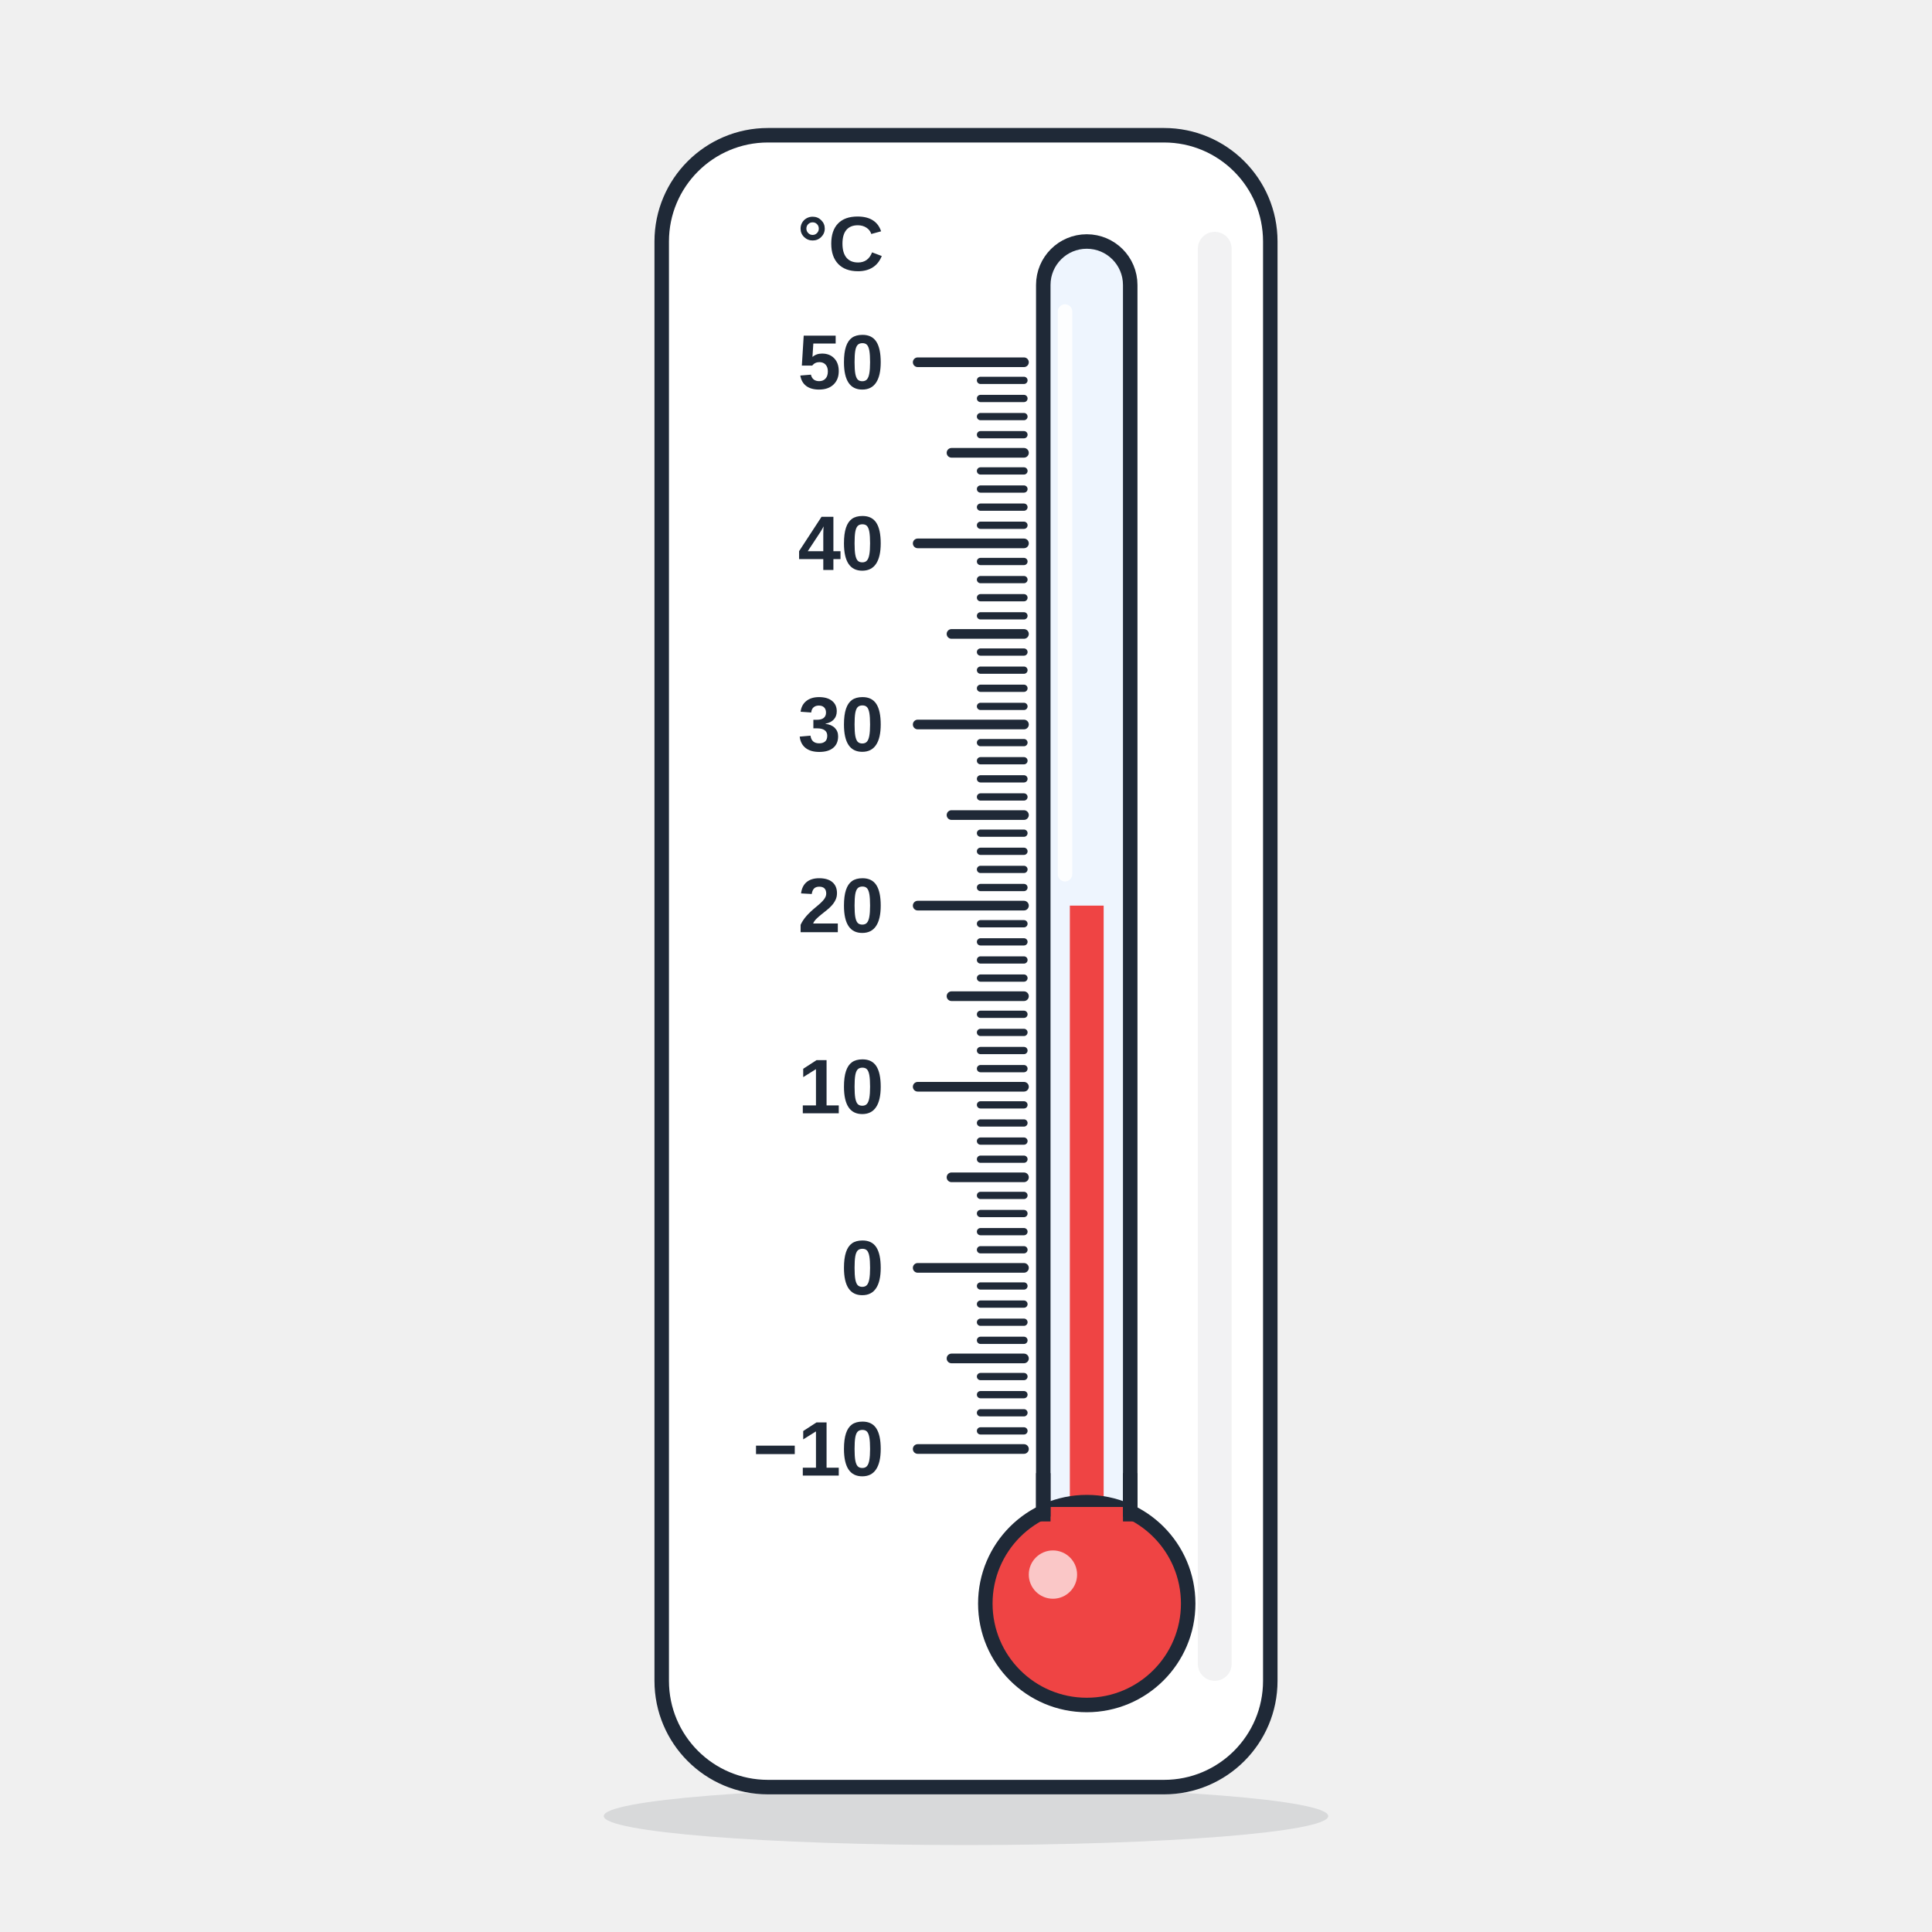
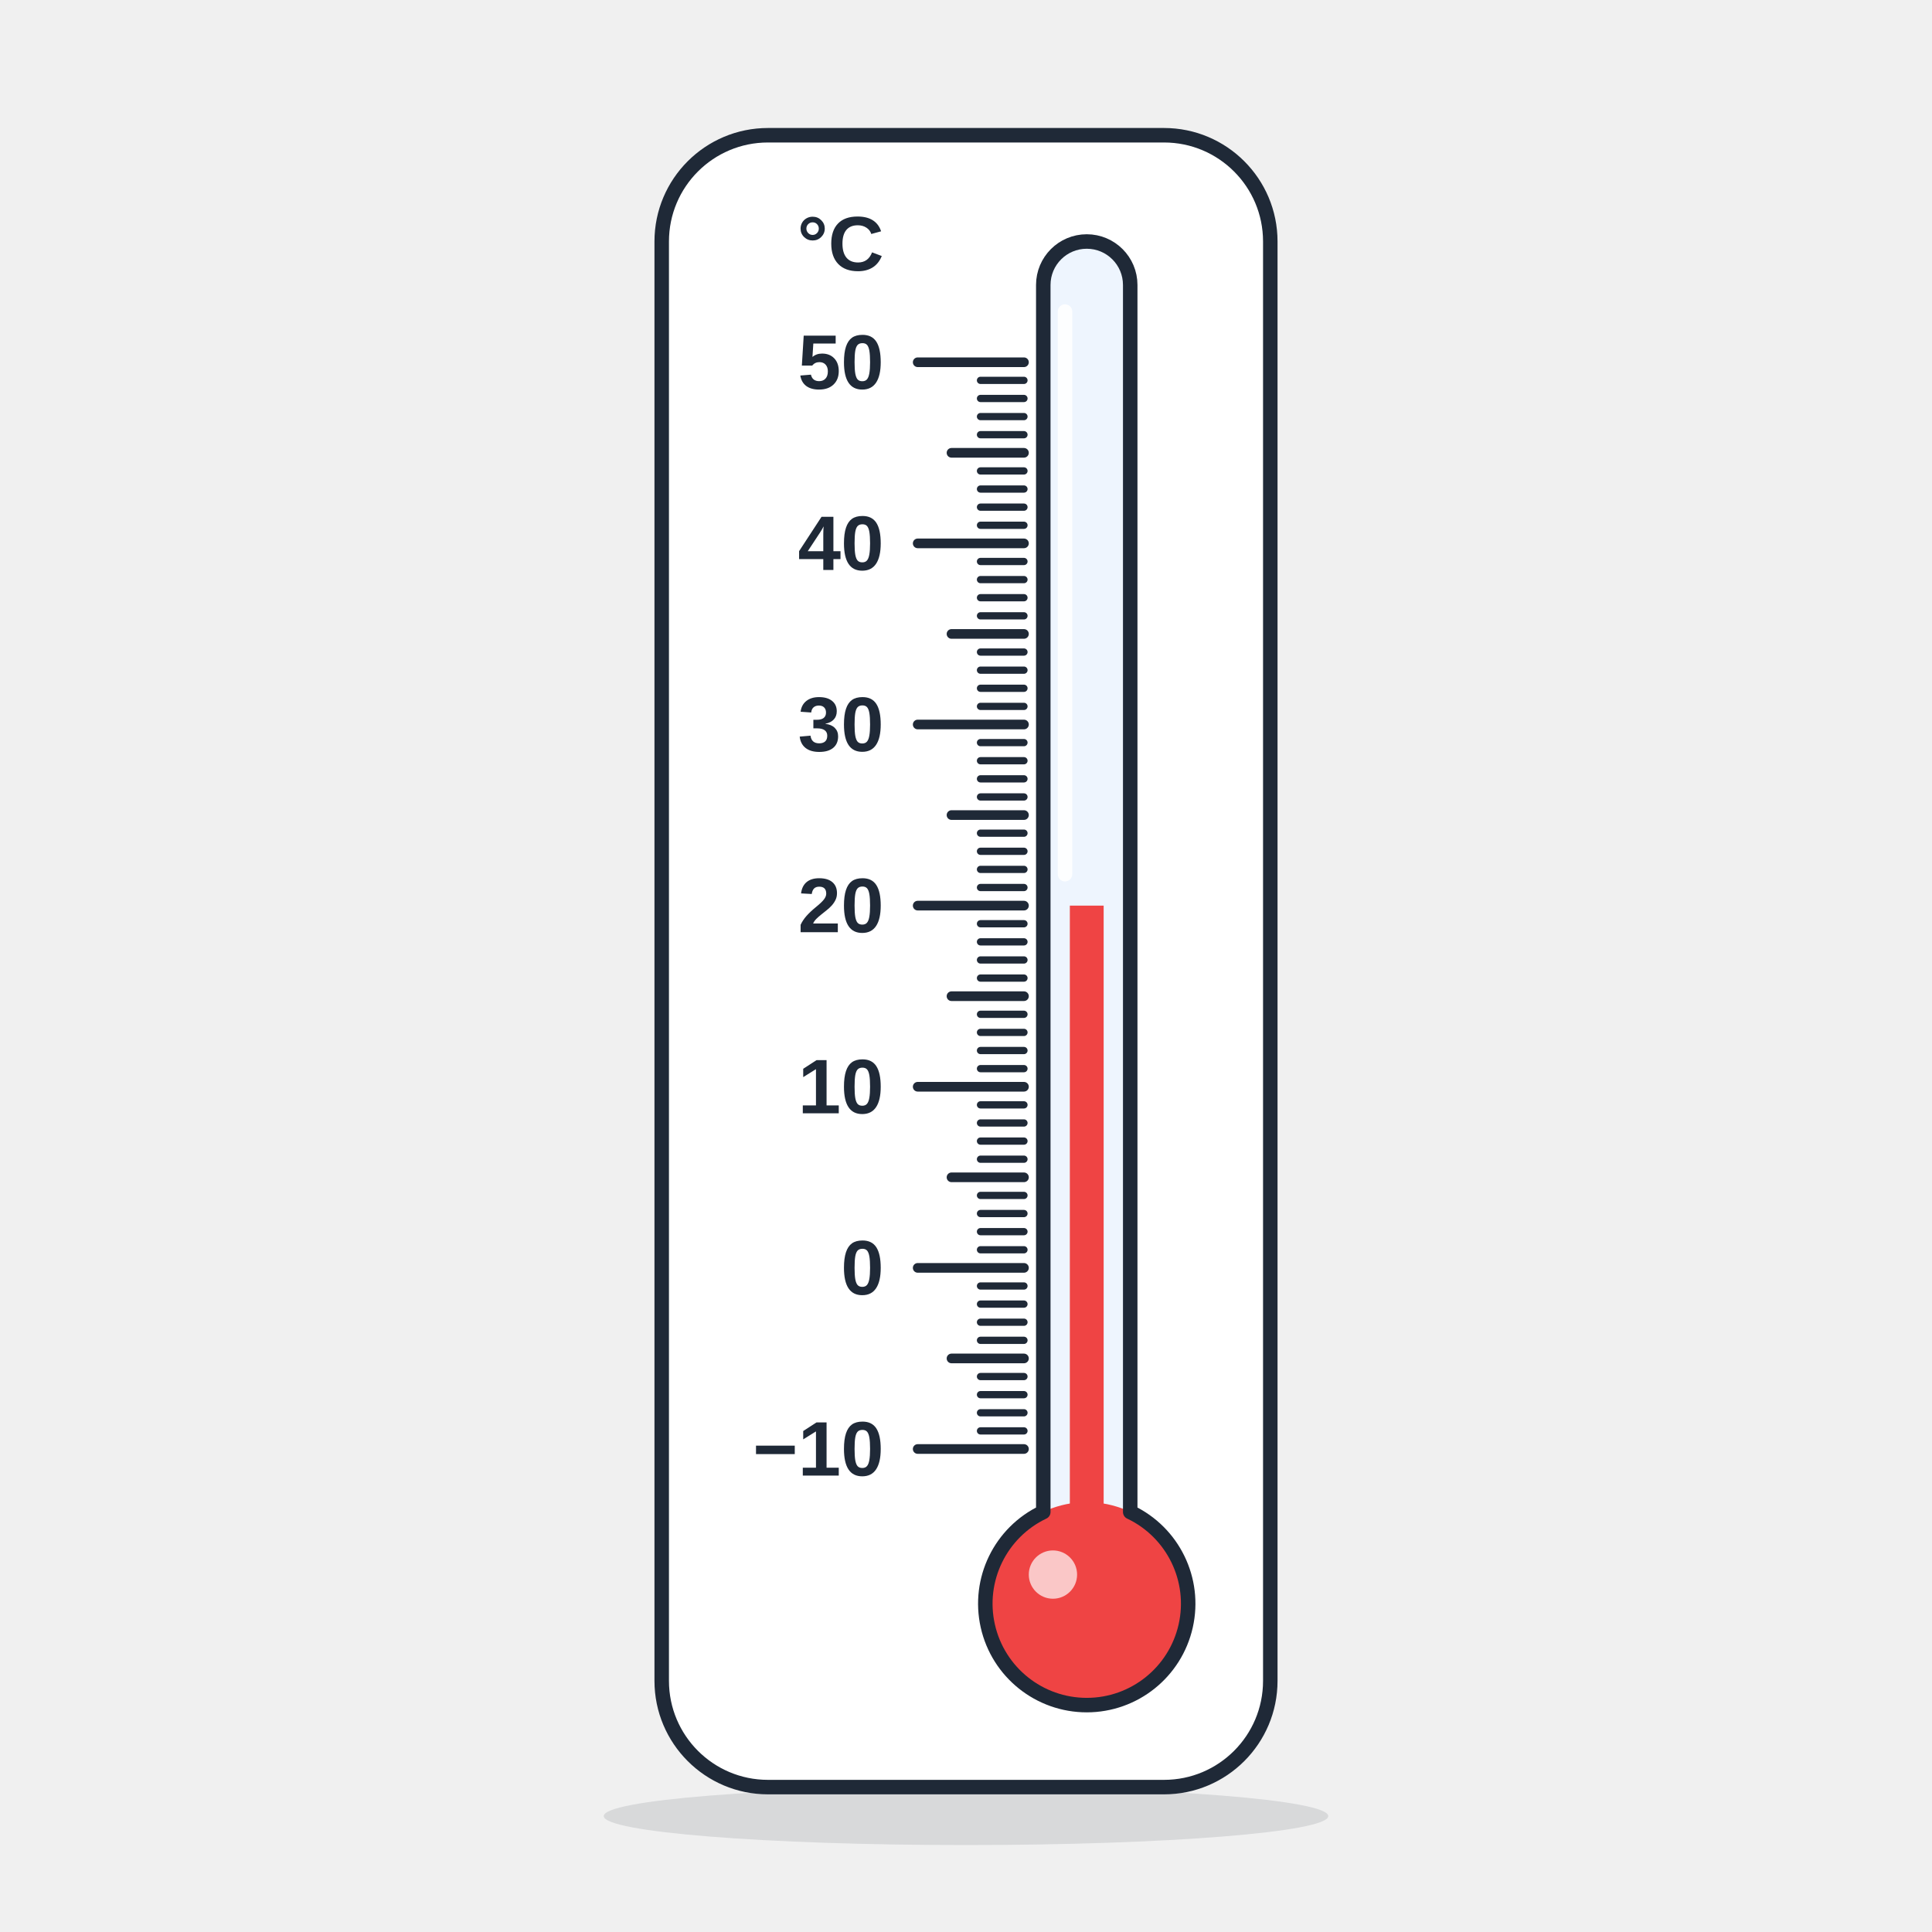
<svg xmlns="http://www.w3.org/2000/svg" viewBox="0 0 800 800">
  <ellipse cx="400" cy="752" rx="150" ry="12" fill="#1f2937" opacity="0.12" />
  <rect x="274" y="56" width="252" height="684" rx="44" fill="#ffffff" stroke="#1f2937" stroke-width="6" />
-   <rect x="496" y="96" width="14" height="600" rx="7" fill="#1f2937" opacity="0.06" />
-   <path d="M432 118 A18 18 0 0 1 468 118 L468 630 L432 630 Z" fill="#dbeafe" fill-opacity="0.45" stroke="#1f2937" stroke-width="6" stroke-linejoin="round" />
+   <path d="M432 118 A18 18 0 0 1 468 118 L468 626.1 A42 42 0 1 1 432 626.1 Z" fill="#dbeafe" fill-opacity="0.45" />
  <rect x="443" y="375" width="14" height="285" fill="#ef4444" />
-   <circle cx="450" cy="664" r="42" fill="#ef4444" stroke="#1f2937" stroke-width="6" />
-   <rect x="435" y="624" width="30" height="14" fill="#ef4444" />
-   <path d="M432 610 L432 630 M468 610 L468 630" stroke="#1f2937" stroke-width="6" />
+   <circle cx="450" cy="664" r="42" fill="#ef4444" />
+   <path d="M432 118 A18 18 0 0 1 468 118 L468 626.1 A42 42 0 1 1 432 626.1 Z" fill="none" stroke="#1f2937" stroke-width="6" stroke-linejoin="round" />
  <circle cx="436" cy="652" r="10" fill="#ffffff" opacity="0.7" />
  <rect x="438" y="126" width="6" height="239" rx="3" fill="#ffffff" opacity="0.9" />
  <g stroke="#1f2937" stroke-linecap="round">
    <line x1="380" y1="600" x2="424" y2="600" stroke-width="4" />
    <line x1="406" y1="592.5" x2="424" y2="592.5" stroke-width="3" />
    <line x1="406" y1="585" x2="424" y2="585" stroke-width="3" />
    <line x1="406" y1="577.5" x2="424" y2="577.5" stroke-width="3" />
    <line x1="406" y1="570" x2="424" y2="570" stroke-width="3" />
    <line x1="394" y1="562.5" x2="424" y2="562.5" stroke-width="4" />
    <line x1="406" y1="555" x2="424" y2="555" stroke-width="3" />
    <line x1="406" y1="547.5" x2="424" y2="547.5" stroke-width="3" />
    <line x1="406" y1="540" x2="424" y2="540" stroke-width="3" />
    <line x1="406" y1="532.5" x2="424" y2="532.5" stroke-width="3" />
    <line x1="380" y1="525" x2="424" y2="525" stroke-width="4" />
    <line x1="406" y1="517.5" x2="424" y2="517.5" stroke-width="3" />
    <line x1="406" y1="510" x2="424" y2="510" stroke-width="3" />
    <line x1="406" y1="502.5" x2="424" y2="502.5" stroke-width="3" />
    <line x1="406" y1="495" x2="424" y2="495" stroke-width="3" />
    <line x1="394" y1="487.5" x2="424" y2="487.5" stroke-width="4" />
    <line x1="406" y1="480" x2="424" y2="480" stroke-width="3" />
    <line x1="406" y1="472.5" x2="424" y2="472.5" stroke-width="3" />
    <line x1="406" y1="465" x2="424" y2="465" stroke-width="3" />
    <line x1="406" y1="457.5" x2="424" y2="457.5" stroke-width="3" />
    <line x1="380" y1="450" x2="424" y2="450" stroke-width="4" />
    <line x1="406" y1="442.5" x2="424" y2="442.5" stroke-width="3" />
    <line x1="406" y1="435" x2="424" y2="435" stroke-width="3" />
    <line x1="406" y1="427.5" x2="424" y2="427.5" stroke-width="3" />
    <line x1="406" y1="420" x2="424" y2="420" stroke-width="3" />
    <line x1="394" y1="412.5" x2="424" y2="412.5" stroke-width="4" />
    <line x1="406" y1="405" x2="424" y2="405" stroke-width="3" />
    <line x1="406" y1="397.5" x2="424" y2="397.5" stroke-width="3" />
    <line x1="406" y1="390" x2="424" y2="390" stroke-width="3" />
    <line x1="406" y1="382.5" x2="424" y2="382.5" stroke-width="3" />
    <line x1="380" y1="375" x2="424" y2="375" stroke-width="4" />
    <line x1="406" y1="367.5" x2="424" y2="367.5" stroke-width="3" />
    <line x1="406" y1="360" x2="424" y2="360" stroke-width="3" />
    <line x1="406" y1="352.5" x2="424" y2="352.5" stroke-width="3" />
    <line x1="406" y1="345" x2="424" y2="345" stroke-width="3" />
    <line x1="394" y1="337.5" x2="424" y2="337.5" stroke-width="4" />
    <line x1="406" y1="330" x2="424" y2="330" stroke-width="3" />
    <line x1="406" y1="322.5" x2="424" y2="322.5" stroke-width="3" />
    <line x1="406" y1="315" x2="424" y2="315" stroke-width="3" />
    <line x1="406" y1="307.5" x2="424" y2="307.5" stroke-width="3" />
    <line x1="380" y1="300" x2="424" y2="300" stroke-width="4" />
    <line x1="406" y1="292.5" x2="424" y2="292.5" stroke-width="3" />
    <line x1="406" y1="285" x2="424" y2="285" stroke-width="3" />
    <line x1="406" y1="277.5" x2="424" y2="277.5" stroke-width="3" />
    <line x1="406" y1="270" x2="424" y2="270" stroke-width="3" />
    <line x1="394" y1="262.5" x2="424" y2="262.5" stroke-width="4" />
    <line x1="406" y1="255" x2="424" y2="255" stroke-width="3" />
    <line x1="406" y1="247.5" x2="424" y2="247.5" stroke-width="3" />
    <line x1="406" y1="240" x2="424" y2="240" stroke-width="3" />
    <line x1="406" y1="232.5" x2="424" y2="232.5" stroke-width="3" />
    <line x1="380" y1="225" x2="424" y2="225" stroke-width="4" />
    <line x1="406" y1="217.5" x2="424" y2="217.5" stroke-width="3" />
    <line x1="406" y1="210" x2="424" y2="210" stroke-width="3" />
    <line x1="406" y1="202.5" x2="424" y2="202.5" stroke-width="3" />
    <line x1="406" y1="195" x2="424" y2="195" stroke-width="3" />
    <line x1="394" y1="187.5" x2="424" y2="187.5" stroke-width="4" />
    <line x1="406" y1="180" x2="424" y2="180" stroke-width="3" />
    <line x1="406" y1="172.5" x2="424" y2="172.5" stroke-width="3" />
    <line x1="406" y1="165" x2="424" y2="165" stroke-width="3" />
    <line x1="406" y1="157.5" x2="424" y2="157.5" stroke-width="3" />
    <line x1="380" y1="150" x2="424" y2="150" stroke-width="4" />
  </g>
  <g font-family="Arial, Helvetica, sans-serif" font-weight="700" font-size="32" fill="#1f2937" text-anchor="end">
    <text x="366" y="611">−10</text>
    <text x="366" y="536">0</text>
    <text x="366" y="461">10</text>
    <text x="366" y="386">20</text>
    <text x="366" y="311">30</text>
    <text x="366" y="236">40</text>
    <text x="366" y="161">50</text>
    <text x="366" y="112">°C</text>
  </g>
</svg>
